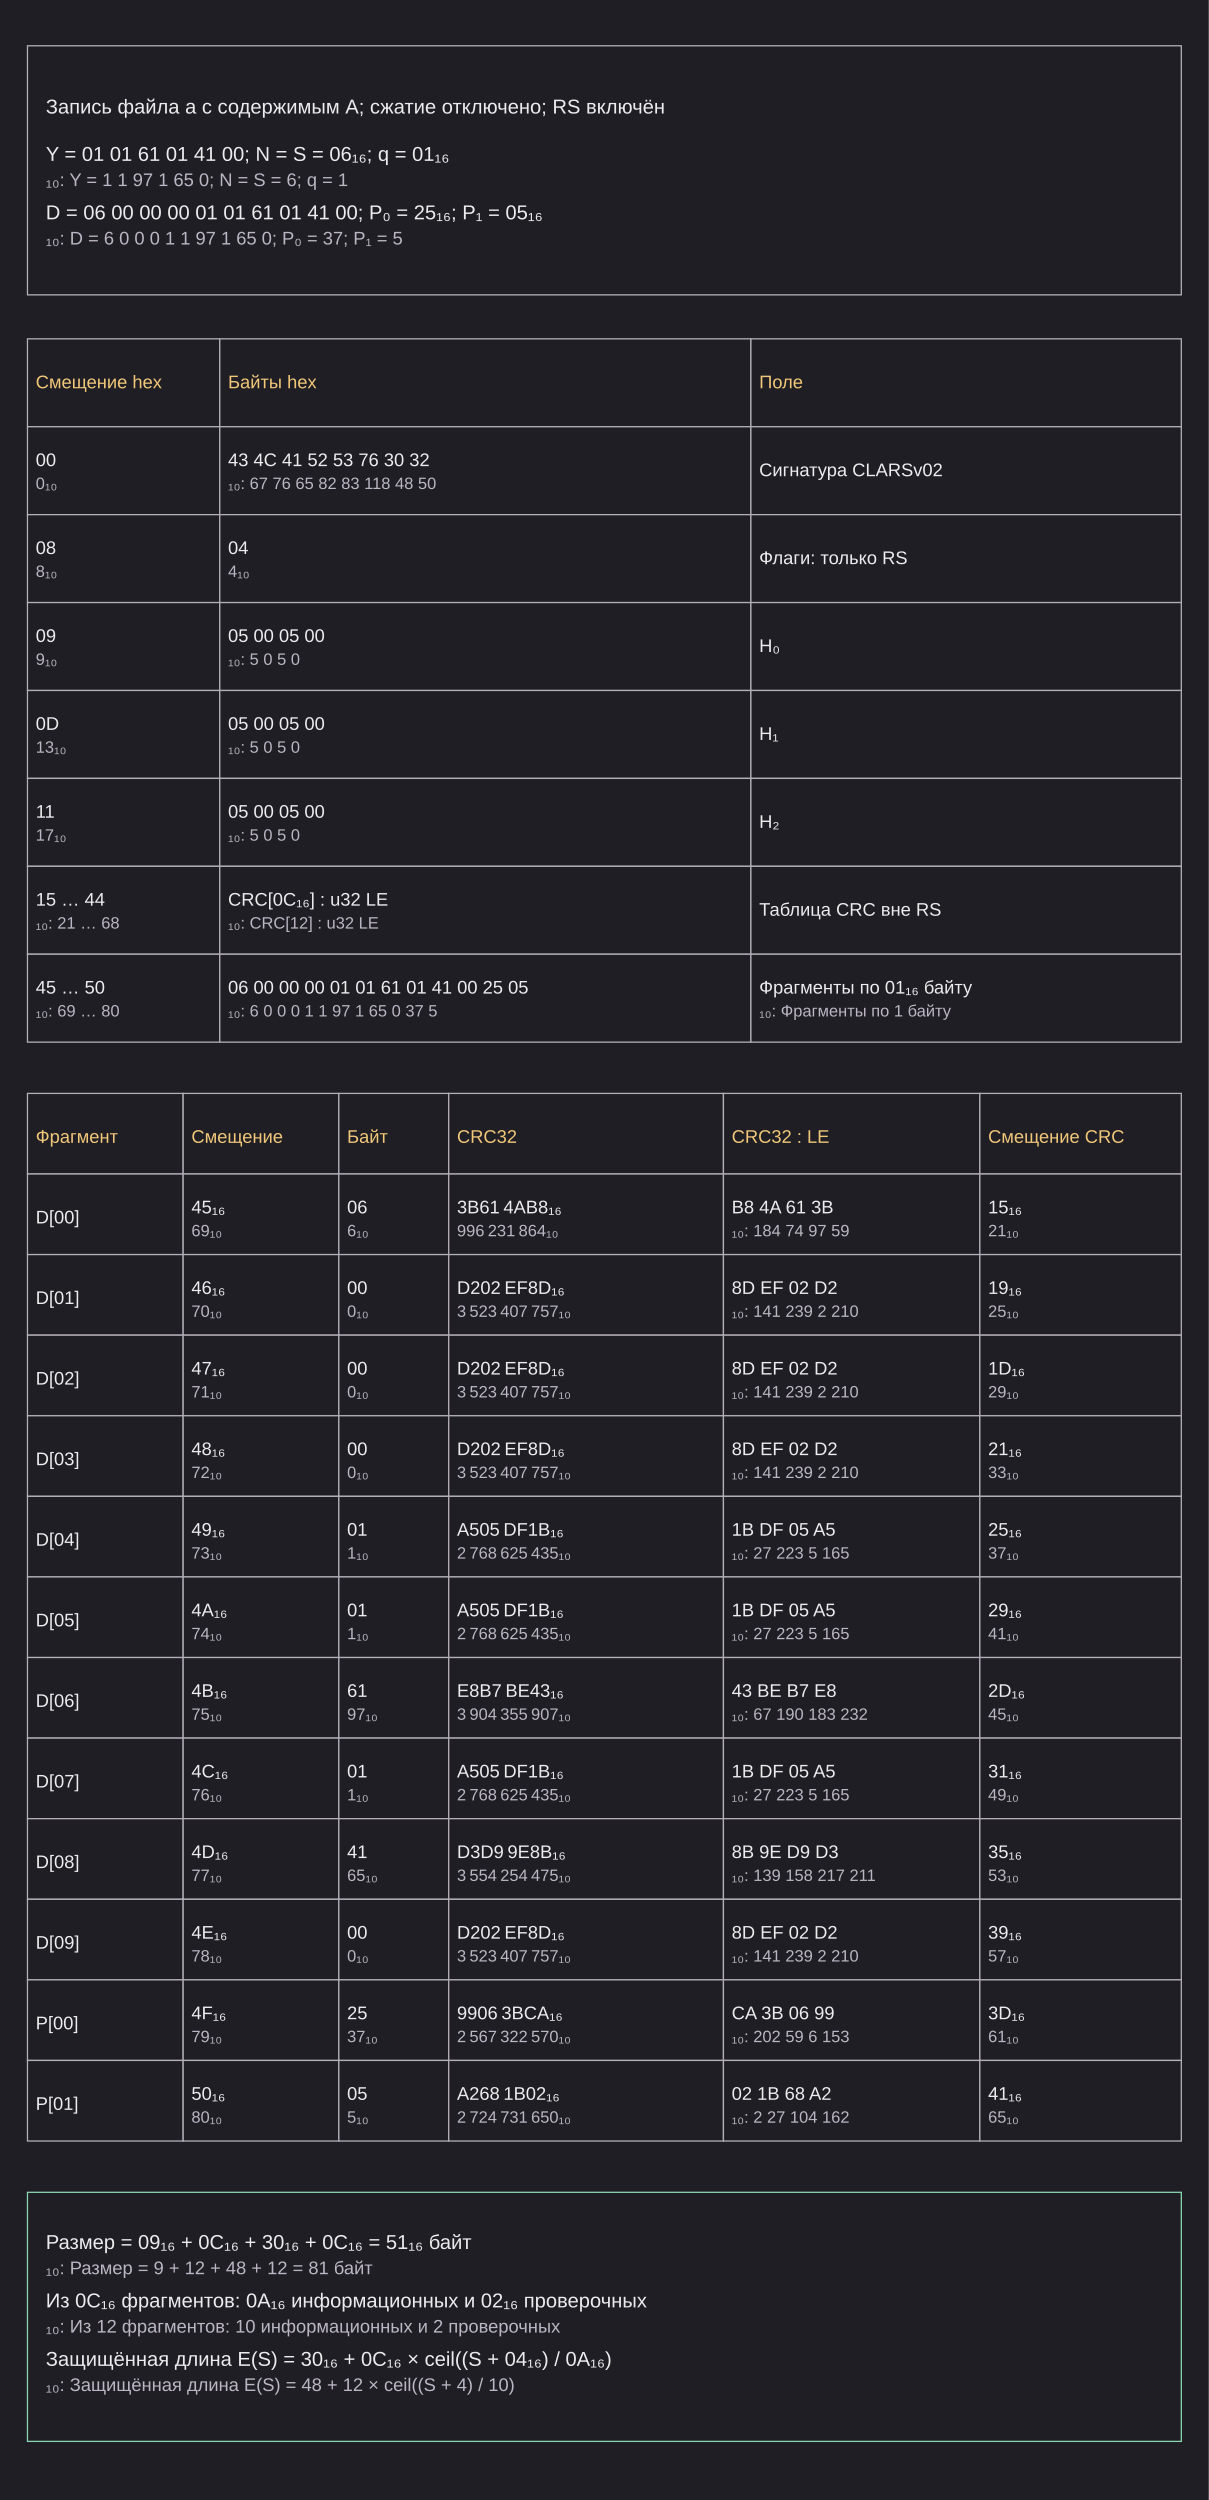
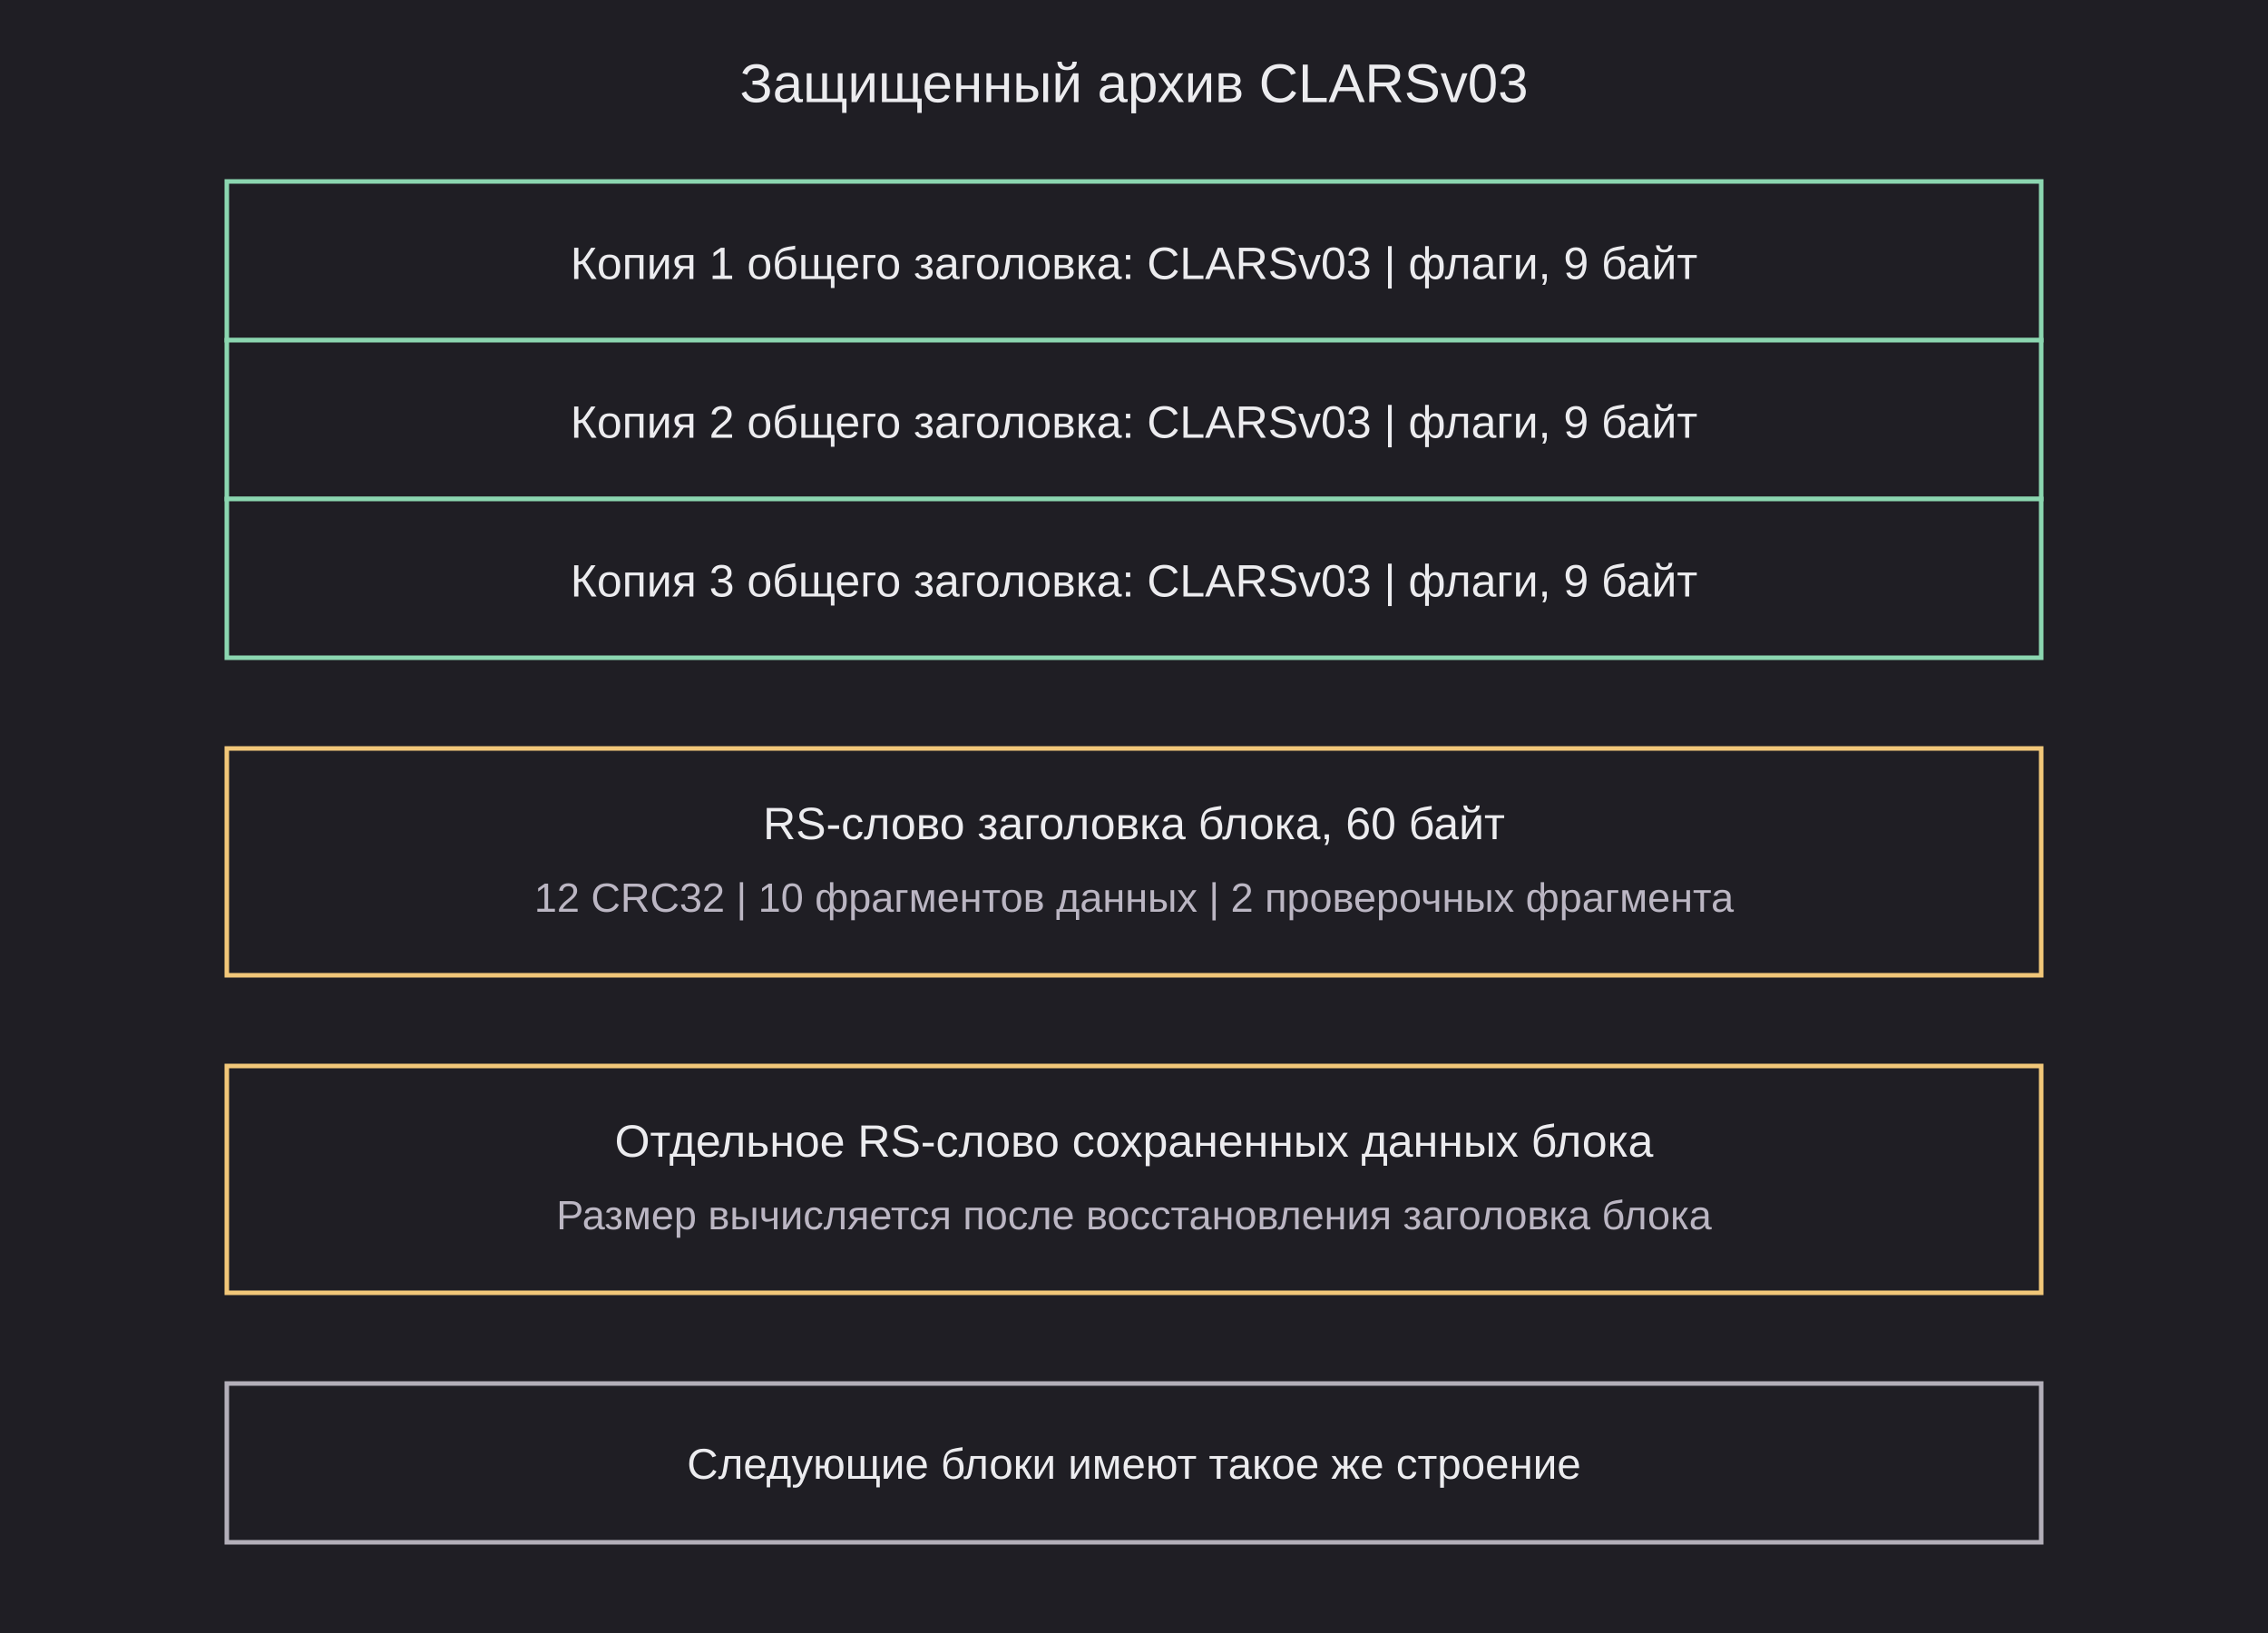
- <svg xmlns="http://www.w3.org/2000/svg" width="1320" height="2730.0" viewBox="0 0 1320 2730">
-   <defs>
-     <marker id="arrow" markerWidth="8" markerHeight="8" refX="7" refY="4" orient="auto">
-       <path d="M0,0 L8,4 L0,8 Z" fill="#b3afb9" />
-     </marker>
-   </defs>
-   <rect width="100%" height="100%" fill="#1f1e24" />
-   <rect x="30" y="50.0" width="1260" height="272.0" rx="0" fill="#1f1e24" stroke="#b3afb9" stroke-width="1.4" />
-   <text font-family="Arial" font-size="22" fill="#ececef" text-anchor="start">
-     <tspan x="50" y="124.0">Запись файла a с содержимым A; сжатие отключено; RS включён</tspan>
-     <tspan x="50" y="175.7">Y = 01 01 61 01 41 00; N = S = 06₁₆; q = 01₁₆</tspan>
-     <tspan x="50" y="203.2" font-size="20.0" fill="#bbb6c3">₁₀: Y = 1 1 97 1 65 0; N = S = 6; q = 1</tspan>
-     <tspan x="50" y="239.5">D = 06 00 00 00 01 01 61 01 41 00; P₀ = 25₁₆; P₁ = 05₁₆</tspan>
-     <tspan x="50" y="267.0" font-size="20.0" fill="#bbb6c3">₁₀: D = 6 0 0 0 1 1 97 1 65 0; P₀ = 37; P₁ = 5</tspan>
-   </text>
-   <rect x="30" y="370.0" width="210" height="96.0" rx="0" fill="#1f1e24" stroke="#b3afb9" stroke-width="1.4" />
-   <text font-family="Arial" font-size="20" fill="#f1c779" text-anchor="start">
-     <tspan x="39" y="424.0">Смещение hex</tspan>
-   </text>
-   <rect x="240" y="370.0" width="580" height="96.0" rx="0" fill="#1f1e24" stroke="#b3afb9" stroke-width="1.4" />
-   <text font-family="Arial" font-size="20" fill="#f1c779" text-anchor="start">
-     <tspan x="249" y="424.0">Байты hex</tspan>
-   </text>
-   <rect x="820" y="370.0" width="470" height="96.0" rx="0" fill="#1f1e24" stroke="#b3afb9" stroke-width="1.4" />
-   <text font-family="Arial" font-size="20" fill="#f1c779" text-anchor="start">
-     <tspan x="829" y="424.0">Поле</tspan>
-   </text>
-   <rect x="30" y="466.0" width="210" height="96.0" rx="0" fill="#1f1e24" stroke="#b3afb9" stroke-width="1.4" />
-   <text font-family="Arial" font-size="20" fill="#ececef" text-anchor="start">
-     <tspan x="39" y="509.0">00</tspan>
-     <tspan x="39" y="534.0" font-size="18.0" fill="#bbb6c3">0₁₀</tspan>
-   </text>
-   <rect x="240" y="466.0" width="580" height="96.0" rx="0" fill="#1f1e24" stroke="#b3afb9" stroke-width="1.4" />
-   <text font-family="Arial" font-size="20" fill="#ececef" text-anchor="start">
-     <tspan x="249" y="509.0">43 4C 41 52 53 76 30 32</tspan>
-     <tspan x="249" y="534.0" font-size="18.0" fill="#bbb6c3">₁₀: 67 76 65 82 83 118 48 50</tspan>
-   </text>
-   <rect x="820" y="466.0" width="470" height="96.0" rx="0" fill="#1f1e24" stroke="#b3afb9" stroke-width="1.4" />
-   <text font-family="Arial" font-size="20" fill="#ececef" text-anchor="start">
-     <tspan x="829" y="520.0">Сигнатура CLARSv02</tspan>
-   </text>
-   <rect x="30" y="562.0" width="210" height="96.0" rx="0" fill="#1f1e24" stroke="#b3afb9" stroke-width="1.4" />
-   <text font-family="Arial" font-size="20" fill="#ececef" text-anchor="start">
-     <tspan x="39" y="605.0">08</tspan>
-     <tspan x="39" y="630.0" font-size="18.0" fill="#bbb6c3">8₁₀</tspan>
-   </text>
-   <rect x="240" y="562.0" width="580" height="96.0" rx="0" fill="#1f1e24" stroke="#b3afb9" stroke-width="1.4" />
-   <text font-family="Arial" font-size="20" fill="#ececef" text-anchor="start">
-     <tspan x="249" y="605.0">04</tspan>
-     <tspan x="249" y="630.0" font-size="18.0" fill="#bbb6c3">4₁₀</tspan>
-   </text>
-   <rect x="820" y="562.0" width="470" height="96.0" rx="0" fill="#1f1e24" stroke="#b3afb9" stroke-width="1.4" />
-   <text font-family="Arial" font-size="20" fill="#ececef" text-anchor="start">
-     <tspan x="829" y="616.0">Флаги: только RS</tspan>
-   </text>
-   <rect x="30" y="658.0" width="210" height="96.0" rx="0" fill="#1f1e24" stroke="#b3afb9" stroke-width="1.4" />
-   <text font-family="Arial" font-size="20" fill="#ececef" text-anchor="start">
-     <tspan x="39" y="701.0">09</tspan>
-     <tspan x="39" y="726.0" font-size="18.0" fill="#bbb6c3">9₁₀</tspan>
-   </text>
-   <rect x="240" y="658.0" width="580" height="96.0" rx="0" fill="#1f1e24" stroke="#b3afb9" stroke-width="1.4" />
-   <text font-family="Arial" font-size="20" fill="#ececef" text-anchor="start">
-     <tspan x="249" y="701.0">05 00 05 00</tspan>
-     <tspan x="249" y="726.0" font-size="18.0" fill="#bbb6c3">₁₀: 5 0 5 0</tspan>
-   </text>
-   <rect x="820" y="658.0" width="470" height="96.0" rx="0" fill="#1f1e24" stroke="#b3afb9" stroke-width="1.4" />
-   <text font-family="Arial" font-size="20" fill="#ececef" text-anchor="start">
-     <tspan x="829" y="712.0">H₀</tspan>
-   </text>
-   <rect x="30" y="754.0" width="210" height="96.0" rx="0" fill="#1f1e24" stroke="#b3afb9" stroke-width="1.4" />
-   <text font-family="Arial" font-size="20" fill="#ececef" text-anchor="start">
-     <tspan x="39" y="797.0">0D</tspan>
-     <tspan x="39" y="822.0" font-size="18.0" fill="#bbb6c3">13₁₀</tspan>
-   </text>
-   <rect x="240" y="754.0" width="580" height="96.0" rx="0" fill="#1f1e24" stroke="#b3afb9" stroke-width="1.4" />
-   <text font-family="Arial" font-size="20" fill="#ececef" text-anchor="start">
-     <tspan x="249" y="797.0">05 00 05 00</tspan>
-     <tspan x="249" y="822.0" font-size="18.0" fill="#bbb6c3">₁₀: 5 0 5 0</tspan>
-   </text>
-   <rect x="820" y="754.0" width="470" height="96.0" rx="0" fill="#1f1e24" stroke="#b3afb9" stroke-width="1.4" />
-   <text font-family="Arial" font-size="20" fill="#ececef" text-anchor="start">
-     <tspan x="829" y="808.0">H₁</tspan>
-   </text>
-   <rect x="30" y="850.0" width="210" height="96.0" rx="0" fill="#1f1e24" stroke="#b3afb9" stroke-width="1.4" />
-   <text font-family="Arial" font-size="20" fill="#ececef" text-anchor="start">
-     <tspan x="39" y="893.0">11</tspan>
-     <tspan x="39" y="918.0" font-size="18.0" fill="#bbb6c3">17₁₀</tspan>
-   </text>
-   <rect x="240" y="850.0" width="580" height="96.0" rx="0" fill="#1f1e24" stroke="#b3afb9" stroke-width="1.4" />
-   <text font-family="Arial" font-size="20" fill="#ececef" text-anchor="start">
-     <tspan x="249" y="893.0">05 00 05 00</tspan>
-     <tspan x="249" y="918.0" font-size="18.0" fill="#bbb6c3">₁₀: 5 0 5 0</tspan>
-   </text>
-   <rect x="820" y="850.0" width="470" height="96.0" rx="0" fill="#1f1e24" stroke="#b3afb9" stroke-width="1.4" />
-   <text font-family="Arial" font-size="20" fill="#ececef" text-anchor="start">
-     <tspan x="829" y="904.0">H₂</tspan>
-   </text>
-   <rect x="30" y="946.0" width="210" height="96.0" rx="0" fill="#1f1e24" stroke="#b3afb9" stroke-width="1.4" />
-   <text font-family="Arial" font-size="20" fill="#ececef" text-anchor="start">
-     <tspan x="39" y="989.0">15 … 44</tspan>
-     <tspan x="39" y="1014.0" font-size="18.0" fill="#bbb6c3">₁₀: 21 … 68</tspan>
-   </text>
-   <rect x="240" y="946.0" width="580" height="96.0" rx="0" fill="#1f1e24" stroke="#b3afb9" stroke-width="1.4" />
-   <text font-family="Arial" font-size="20" fill="#ececef" text-anchor="start">
-     <tspan x="249" y="989.0">CRC[0C₁₆] : u32 LE</tspan>
-     <tspan x="249" y="1014.0" font-size="18.0" fill="#bbb6c3">₁₀: CRC[12] : u32 LE</tspan>
-   </text>
-   <rect x="820" y="946.0" width="470" height="96.0" rx="0" fill="#1f1e24" stroke="#b3afb9" stroke-width="1.4" />
-   <text font-family="Arial" font-size="20" fill="#ececef" text-anchor="start">
-     <tspan x="829" y="1000.0">Таблица CRC вне RS</tspan>
-   </text>
-   <rect x="30" y="1042.0" width="210" height="96.0" rx="0" fill="#1f1e24" stroke="#b3afb9" stroke-width="1.4" />
-   <text font-family="Arial" font-size="20" fill="#ececef" text-anchor="start">
-     <tspan x="39" y="1085.0">45 … 50</tspan>
-     <tspan x="39" y="1110.0" font-size="18.0" fill="#bbb6c3">₁₀: 69 … 80</tspan>
-   </text>
-   <rect x="240" y="1042.0" width="580" height="96.0" rx="0" fill="#1f1e24" stroke="#b3afb9" stroke-width="1.4" />
-   <text font-family="Arial" font-size="20" fill="#ececef" text-anchor="start">
-     <tspan x="249" y="1085.0">06 00 00 00 01 01 61 01 41 00 25 05</tspan>
-     <tspan x="249" y="1110.0" font-size="18.0" fill="#bbb6c3">₁₀: 6 0 0 0 1 1 97 1 65 0 37 5</tspan>
-   </text>
-   <rect x="820" y="1042.0" width="470" height="96.0" rx="0" fill="#1f1e24" stroke="#b3afb9" stroke-width="1.4" />
-   <text font-family="Arial" font-size="20" fill="#ececef" text-anchor="start">
-     <tspan x="829" y="1085.0">Фрагменты по 01₁₆ байту</tspan>
-     <tspan x="829" y="1110.0" font-size="18.0" fill="#bbb6c3">₁₀: Фрагменты по 1 байту</tspan>
-   </text>
-   <rect x="30" y="1194.0" width="170" height="88.0" rx="0" fill="#1f1e24" stroke="#b3afb9" stroke-width="1.4" />
-   <text font-family="Arial" font-size="20" fill="#f1c779" text-anchor="start">
-     <tspan x="39" y="1248.0">Фрагмент</tspan>
-   </text>
-   <rect x="200" y="1194.0" width="170" height="88.0" rx="0" fill="#1f1e24" stroke="#b3afb9" stroke-width="1.4" />
-   <text font-family="Arial" font-size="20" fill="#f1c779" text-anchor="start">
-     <tspan x="209" y="1248.0">Смещение</tspan>
-   </text>
-   <rect x="370" y="1194.0" width="120" height="88.0" rx="0" fill="#1f1e24" stroke="#b3afb9" stroke-width="1.4" />
-   <text font-family="Arial" font-size="20" fill="#f1c779" text-anchor="start">
-     <tspan x="379" y="1248.0">Байт</tspan>
-   </text>
-   <rect x="490" y="1194.0" width="300" height="88.0" rx="0" fill="#1f1e24" stroke="#b3afb9" stroke-width="1.4" />
-   <text font-family="Arial" font-size="20" fill="#f1c779" text-anchor="start">
-     <tspan x="499" y="1248.0">CRC32</tspan>
-   </text>
-   <rect x="790" y="1194.0" width="280" height="88.0" rx="0" fill="#1f1e24" stroke="#b3afb9" stroke-width="1.4" />
-   <text font-family="Arial" font-size="20" fill="#f1c779" text-anchor="start">
-     <tspan x="799" y="1248.0">CRC32 : LE</tspan>
-   </text>
-   <rect x="1070" y="1194.0" width="220" height="88.0" rx="0" fill="#1f1e24" stroke="#b3afb9" stroke-width="1.4" />
-   <text font-family="Arial" font-size="20" fill="#f1c779" text-anchor="start">
-     <tspan x="1079" y="1248.0">Смещение CRC</tspan>
-   </text>
-   <rect x="30" y="1282.0" width="170" height="88.0" rx="0" fill="#1f1e24" stroke="#b3afb9" stroke-width="1.4" />
-   <text font-family="Arial" font-size="20" fill="#ececef" text-anchor="start">
-     <tspan x="39" y="1336.0">D[00]</tspan>
-   </text>
-   <rect x="200" y="1282.0" width="170" height="88.0" rx="0" fill="#1f1e24" stroke="#b3afb9" stroke-width="1.4" />
-   <text font-family="Arial" font-size="20" fill="#ececef" text-anchor="start">
-     <tspan x="209" y="1325.0">45₁₆</tspan>
-     <tspan x="209" y="1350.0" font-size="18.0" fill="#bbb6c3">69₁₀</tspan>
-   </text>
-   <rect x="370" y="1282.0" width="120" height="88.0" rx="0" fill="#1f1e24" stroke="#b3afb9" stroke-width="1.4" />
-   <text font-family="Arial" font-size="20" fill="#ececef" text-anchor="start">
-     <tspan x="379" y="1325.0">06</tspan>
-     <tspan x="379" y="1350.0" font-size="18.0" fill="#bbb6c3">6₁₀</tspan>
-   </text>
-   <rect x="490" y="1282.0" width="300" height="88.0" rx="0" fill="#1f1e24" stroke="#b3afb9" stroke-width="1.4" />
-   <text font-family="Arial" font-size="20" fill="#ececef" text-anchor="start">
-     <tspan x="499" y="1325.0">3B61 4AB8₁₆</tspan>
-     <tspan x="499" y="1350.0" font-size="18.0" fill="#bbb6c3">996 231 864₁₀</tspan>
-   </text>
-   <rect x="790" y="1282.0" width="280" height="88.0" rx="0" fill="#1f1e24" stroke="#b3afb9" stroke-width="1.4" />
-   <text font-family="Arial" font-size="20" fill="#ececef" text-anchor="start">
-     <tspan x="799" y="1325.0">B8 4A 61 3B</tspan>
-     <tspan x="799" y="1350.0" font-size="18.0" fill="#bbb6c3">₁₀: 184 74 97 59</tspan>
-   </text>
-   <rect x="1070" y="1282.0" width="220" height="88.0" rx="0" fill="#1f1e24" stroke="#b3afb9" stroke-width="1.4" />
-   <text font-family="Arial" font-size="20" fill="#ececef" text-anchor="start">
-     <tspan x="1079" y="1325.0">15₁₆</tspan>
-     <tspan x="1079" y="1350.0" font-size="18.0" fill="#bbb6c3">21₁₀</tspan>
-   </text>
-   <rect x="30" y="1370.0" width="170" height="88.0" rx="0" fill="#1f1e24" stroke="#b3afb9" stroke-width="1.4" />
-   <text font-family="Arial" font-size="20" fill="#ececef" text-anchor="start">
-     <tspan x="39" y="1424.0">D[01]</tspan>
-   </text>
-   <rect x="200" y="1370.0" width="170" height="88.0" rx="0" fill="#1f1e24" stroke="#b3afb9" stroke-width="1.4" />
-   <text font-family="Arial" font-size="20" fill="#ececef" text-anchor="start">
-     <tspan x="209" y="1413.0">46₁₆</tspan>
-     <tspan x="209" y="1438.0" font-size="18.0" fill="#bbb6c3">70₁₀</tspan>
-   </text>
-   <rect x="370" y="1370.0" width="120" height="88.0" rx="0" fill="#1f1e24" stroke="#b3afb9" stroke-width="1.4" />
-   <text font-family="Arial" font-size="20" fill="#ececef" text-anchor="start">
-     <tspan x="379" y="1413.0">00</tspan>
-     <tspan x="379" y="1438.0" font-size="18.0" fill="#bbb6c3">0₁₀</tspan>
-   </text>
-   <rect x="490" y="1370.0" width="300" height="88.0" rx="0" fill="#1f1e24" stroke="#b3afb9" stroke-width="1.4" />
-   <text font-family="Arial" font-size="20" fill="#ececef" text-anchor="start">
-     <tspan x="499" y="1413.0">D202 EF8D₁₆</tspan>
-     <tspan x="499" y="1438.0" font-size="18.0" fill="#bbb6c3">3 523 407 757₁₀</tspan>
-   </text>
-   <rect x="790" y="1370.0" width="280" height="88.0" rx="0" fill="#1f1e24" stroke="#b3afb9" stroke-width="1.4" />
-   <text font-family="Arial" font-size="20" fill="#ececef" text-anchor="start">
-     <tspan x="799" y="1413.0">8D EF 02 D2</tspan>
-     <tspan x="799" y="1438.0" font-size="18.0" fill="#bbb6c3">₁₀: 141 239 2 210</tspan>
-   </text>
-   <rect x="1070" y="1370.0" width="220" height="88.0" rx="0" fill="#1f1e24" stroke="#b3afb9" stroke-width="1.4" />
-   <text font-family="Arial" font-size="20" fill="#ececef" text-anchor="start">
-     <tspan x="1079" y="1413.0">19₁₆</tspan>
-     <tspan x="1079" y="1438.0" font-size="18.0" fill="#bbb6c3">25₁₀</tspan>
-   </text>
-   <rect x="30" y="1458.0" width="170" height="88.0" rx="0" fill="#1f1e24" stroke="#b3afb9" stroke-width="1.4" />
-   <text font-family="Arial" font-size="20" fill="#ececef" text-anchor="start">
-     <tspan x="39" y="1512.0">D[02]</tspan>
-   </text>
-   <rect x="200" y="1458.0" width="170" height="88.0" rx="0" fill="#1f1e24" stroke="#b3afb9" stroke-width="1.4" />
-   <text font-family="Arial" font-size="20" fill="#ececef" text-anchor="start">
-     <tspan x="209" y="1501.0">47₁₆</tspan>
-     <tspan x="209" y="1526.0" font-size="18.0" fill="#bbb6c3">71₁₀</tspan>
-   </text>
-   <rect x="370" y="1458.0" width="120" height="88.0" rx="0" fill="#1f1e24" stroke="#b3afb9" stroke-width="1.4" />
-   <text font-family="Arial" font-size="20" fill="#ececef" text-anchor="start">
-     <tspan x="379" y="1501.0">00</tspan>
-     <tspan x="379" y="1526.0" font-size="18.0" fill="#bbb6c3">0₁₀</tspan>
-   </text>
-   <rect x="490" y="1458.0" width="300" height="88.0" rx="0" fill="#1f1e24" stroke="#b3afb9" stroke-width="1.4" />
-   <text font-family="Arial" font-size="20" fill="#ececef" text-anchor="start">
-     <tspan x="499" y="1501.0">D202 EF8D₁₆</tspan>
-     <tspan x="499" y="1526.0" font-size="18.0" fill="#bbb6c3">3 523 407 757₁₀</tspan>
-   </text>
-   <rect x="790" y="1458.0" width="280" height="88.0" rx="0" fill="#1f1e24" stroke="#b3afb9" stroke-width="1.4" />
-   <text font-family="Arial" font-size="20" fill="#ececef" text-anchor="start">
-     <tspan x="799" y="1501.0">8D EF 02 D2</tspan>
-     <tspan x="799" y="1526.0" font-size="18.0" fill="#bbb6c3">₁₀: 141 239 2 210</tspan>
-   </text>
-   <rect x="1070" y="1458.0" width="220" height="88.0" rx="0" fill="#1f1e24" stroke="#b3afb9" stroke-width="1.4" />
-   <text font-family="Arial" font-size="20" fill="#ececef" text-anchor="start">
-     <tspan x="1079" y="1501.0">1D₁₆</tspan>
-     <tspan x="1079" y="1526.0" font-size="18.0" fill="#bbb6c3">29₁₀</tspan>
-   </text>
-   <rect x="30" y="1546.0" width="170" height="88.0" rx="0" fill="#1f1e24" stroke="#b3afb9" stroke-width="1.4" />
-   <text font-family="Arial" font-size="20" fill="#ececef" text-anchor="start">
-     <tspan x="39" y="1600.0">D[03]</tspan>
-   </text>
-   <rect x="200" y="1546.0" width="170" height="88.0" rx="0" fill="#1f1e24" stroke="#b3afb9" stroke-width="1.4" />
-   <text font-family="Arial" font-size="20" fill="#ececef" text-anchor="start">
-     <tspan x="209" y="1589.0">48₁₆</tspan>
-     <tspan x="209" y="1614.0" font-size="18.0" fill="#bbb6c3">72₁₀</tspan>
-   </text>
-   <rect x="370" y="1546.0" width="120" height="88.0" rx="0" fill="#1f1e24" stroke="#b3afb9" stroke-width="1.4" />
-   <text font-family="Arial" font-size="20" fill="#ececef" text-anchor="start">
-     <tspan x="379" y="1589.0">00</tspan>
-     <tspan x="379" y="1614.0" font-size="18.0" fill="#bbb6c3">0₁₀</tspan>
-   </text>
-   <rect x="490" y="1546.0" width="300" height="88.0" rx="0" fill="#1f1e24" stroke="#b3afb9" stroke-width="1.4" />
-   <text font-family="Arial" font-size="20" fill="#ececef" text-anchor="start">
-     <tspan x="499" y="1589.0">D202 EF8D₁₆</tspan>
-     <tspan x="499" y="1614.0" font-size="18.0" fill="#bbb6c3">3 523 407 757₁₀</tspan>
-   </text>
-   <rect x="790" y="1546.0" width="280" height="88.0" rx="0" fill="#1f1e24" stroke="#b3afb9" stroke-width="1.4" />
-   <text font-family="Arial" font-size="20" fill="#ececef" text-anchor="start">
-     <tspan x="799" y="1589.0">8D EF 02 D2</tspan>
-     <tspan x="799" y="1614.0" font-size="18.0" fill="#bbb6c3">₁₀: 141 239 2 210</tspan>
-   </text>
-   <rect x="1070" y="1546.0" width="220" height="88.0" rx="0" fill="#1f1e24" stroke="#b3afb9" stroke-width="1.4" />
-   <text font-family="Arial" font-size="20" fill="#ececef" text-anchor="start">
-     <tspan x="1079" y="1589.0">21₁₆</tspan>
-     <tspan x="1079" y="1614.0" font-size="18.0" fill="#bbb6c3">33₁₀</tspan>
-   </text>
-   <rect x="30" y="1634.0" width="170" height="88.0" rx="0" fill="#1f1e24" stroke="#b3afb9" stroke-width="1.4" />
-   <text font-family="Arial" font-size="20" fill="#ececef" text-anchor="start">
-     <tspan x="39" y="1688.0">D[04]</tspan>
-   </text>
-   <rect x="200" y="1634.0" width="170" height="88.0" rx="0" fill="#1f1e24" stroke="#b3afb9" stroke-width="1.4" />
-   <text font-family="Arial" font-size="20" fill="#ececef" text-anchor="start">
-     <tspan x="209" y="1677.0">49₁₆</tspan>
-     <tspan x="209" y="1702.0" font-size="18.0" fill="#bbb6c3">73₁₀</tspan>
-   </text>
-   <rect x="370" y="1634.0" width="120" height="88.0" rx="0" fill="#1f1e24" stroke="#b3afb9" stroke-width="1.4" />
-   <text font-family="Arial" font-size="20" fill="#ececef" text-anchor="start">
-     <tspan x="379" y="1677.0">01</tspan>
-     <tspan x="379" y="1702.0" font-size="18.0" fill="#bbb6c3">1₁₀</tspan>
-   </text>
-   <rect x="490" y="1634.0" width="300" height="88.0" rx="0" fill="#1f1e24" stroke="#b3afb9" stroke-width="1.4" />
-   <text font-family="Arial" font-size="20" fill="#ececef" text-anchor="start">
-     <tspan x="499" y="1677.0">A505 DF1B₁₆</tspan>
-     <tspan x="499" y="1702.0" font-size="18.0" fill="#bbb6c3">2 768 625 435₁₀</tspan>
-   </text>
-   <rect x="790" y="1634.0" width="280" height="88.0" rx="0" fill="#1f1e24" stroke="#b3afb9" stroke-width="1.4" />
-   <text font-family="Arial" font-size="20" fill="#ececef" text-anchor="start">
-     <tspan x="799" y="1677.0">1B DF 05 A5</tspan>
-     <tspan x="799" y="1702.0" font-size="18.0" fill="#bbb6c3">₁₀: 27 223 5 165</tspan>
-   </text>
-   <rect x="1070" y="1634.0" width="220" height="88.0" rx="0" fill="#1f1e24" stroke="#b3afb9" stroke-width="1.4" />
-   <text font-family="Arial" font-size="20" fill="#ececef" text-anchor="start">
-     <tspan x="1079" y="1677.0">25₁₆</tspan>
-     <tspan x="1079" y="1702.0" font-size="18.0" fill="#bbb6c3">37₁₀</tspan>
-   </text>
-   <rect x="30" y="1722.0" width="170" height="88.0" rx="0" fill="#1f1e24" stroke="#b3afb9" stroke-width="1.4" />
-   <text font-family="Arial" font-size="20" fill="#ececef" text-anchor="start">
-     <tspan x="39" y="1776.0">D[05]</tspan>
-   </text>
-   <rect x="200" y="1722.0" width="170" height="88.0" rx="0" fill="#1f1e24" stroke="#b3afb9" stroke-width="1.4" />
-   <text font-family="Arial" font-size="20" fill="#ececef" text-anchor="start">
-     <tspan x="209" y="1765.0">4A₁₆</tspan>
-     <tspan x="209" y="1790.0" font-size="18.0" fill="#bbb6c3">74₁₀</tspan>
-   </text>
-   <rect x="370" y="1722.0" width="120" height="88.0" rx="0" fill="#1f1e24" stroke="#b3afb9" stroke-width="1.4" />
-   <text font-family="Arial" font-size="20" fill="#ececef" text-anchor="start">
-     <tspan x="379" y="1765.0">01</tspan>
-     <tspan x="379" y="1790.0" font-size="18.0" fill="#bbb6c3">1₁₀</tspan>
-   </text>
-   <rect x="490" y="1722.0" width="300" height="88.0" rx="0" fill="#1f1e24" stroke="#b3afb9" stroke-width="1.4" />
-   <text font-family="Arial" font-size="20" fill="#ececef" text-anchor="start">
-     <tspan x="499" y="1765.0">A505 DF1B₁₆</tspan>
-     <tspan x="499" y="1790.0" font-size="18.0" fill="#bbb6c3">2 768 625 435₁₀</tspan>
-   </text>
-   <rect x="790" y="1722.0" width="280" height="88.0" rx="0" fill="#1f1e24" stroke="#b3afb9" stroke-width="1.4" />
-   <text font-family="Arial" font-size="20" fill="#ececef" text-anchor="start">
-     <tspan x="799" y="1765.0">1B DF 05 A5</tspan>
-     <tspan x="799" y="1790.0" font-size="18.0" fill="#bbb6c3">₁₀: 27 223 5 165</tspan>
-   </text>
-   <rect x="1070" y="1722.0" width="220" height="88.0" rx="0" fill="#1f1e24" stroke="#b3afb9" stroke-width="1.4" />
-   <text font-family="Arial" font-size="20" fill="#ececef" text-anchor="start">
-     <tspan x="1079" y="1765.0">29₁₆</tspan>
-     <tspan x="1079" y="1790.0" font-size="18.0" fill="#bbb6c3">41₁₀</tspan>
-   </text>
-   <rect x="30" y="1810.0" width="170" height="88.0" rx="0" fill="#1f1e24" stroke="#b3afb9" stroke-width="1.4" />
-   <text font-family="Arial" font-size="20" fill="#ececef" text-anchor="start">
-     <tspan x="39" y="1864.0">D[06]</tspan>
-   </text>
-   <rect x="200" y="1810.0" width="170" height="88.0" rx="0" fill="#1f1e24" stroke="#b3afb9" stroke-width="1.4" />
-   <text font-family="Arial" font-size="20" fill="#ececef" text-anchor="start">
-     <tspan x="209" y="1853.0">4B₁₆</tspan>
-     <tspan x="209" y="1878.0" font-size="18.0" fill="#bbb6c3">75₁₀</tspan>
-   </text>
-   <rect x="370" y="1810.0" width="120" height="88.0" rx="0" fill="#1f1e24" stroke="#b3afb9" stroke-width="1.4" />
-   <text font-family="Arial" font-size="20" fill="#ececef" text-anchor="start">
-     <tspan x="379" y="1853.0">61</tspan>
-     <tspan x="379" y="1878.0" font-size="18.0" fill="#bbb6c3">97₁₀</tspan>
-   </text>
-   <rect x="490" y="1810.0" width="300" height="88.0" rx="0" fill="#1f1e24" stroke="#b3afb9" stroke-width="1.4" />
-   <text font-family="Arial" font-size="20" fill="#ececef" text-anchor="start">
-     <tspan x="499" y="1853.0">E8B7 BE43₁₆</tspan>
-     <tspan x="499" y="1878.0" font-size="18.0" fill="#bbb6c3">3 904 355 907₁₀</tspan>
-   </text>
-   <rect x="790" y="1810.0" width="280" height="88.0" rx="0" fill="#1f1e24" stroke="#b3afb9" stroke-width="1.4" />
-   <text font-family="Arial" font-size="20" fill="#ececef" text-anchor="start">
-     <tspan x="799" y="1853.0">43 BE B7 E8</tspan>
-     <tspan x="799" y="1878.0" font-size="18.0" fill="#bbb6c3">₁₀: 67 190 183 232</tspan>
-   </text>
-   <rect x="1070" y="1810.0" width="220" height="88.0" rx="0" fill="#1f1e24" stroke="#b3afb9" stroke-width="1.4" />
-   <text font-family="Arial" font-size="20" fill="#ececef" text-anchor="start">
-     <tspan x="1079" y="1853.0">2D₁₆</tspan>
-     <tspan x="1079" y="1878.0" font-size="18.0" fill="#bbb6c3">45₁₀</tspan>
-   </text>
-   <rect x="30" y="1898.0" width="170" height="88.0" rx="0" fill="#1f1e24" stroke="#b3afb9" stroke-width="1.4" />
-   <text font-family="Arial" font-size="20" fill="#ececef" text-anchor="start">
-     <tspan x="39" y="1952.0">D[07]</tspan>
-   </text>
-   <rect x="200" y="1898.0" width="170" height="88.0" rx="0" fill="#1f1e24" stroke="#b3afb9" stroke-width="1.4" />
-   <text font-family="Arial" font-size="20" fill="#ececef" text-anchor="start">
-     <tspan x="209" y="1941.0">4C₁₆</tspan>
-     <tspan x="209" y="1966.0" font-size="18.0" fill="#bbb6c3">76₁₀</tspan>
-   </text>
-   <rect x="370" y="1898.0" width="120" height="88.0" rx="0" fill="#1f1e24" stroke="#b3afb9" stroke-width="1.4" />
-   <text font-family="Arial" font-size="20" fill="#ececef" text-anchor="start">
-     <tspan x="379" y="1941.0">01</tspan>
-     <tspan x="379" y="1966.0" font-size="18.0" fill="#bbb6c3">1₁₀</tspan>
-   </text>
-   <rect x="490" y="1898.0" width="300" height="88.0" rx="0" fill="#1f1e24" stroke="#b3afb9" stroke-width="1.4" />
-   <text font-family="Arial" font-size="20" fill="#ececef" text-anchor="start">
-     <tspan x="499" y="1941.0">A505 DF1B₁₆</tspan>
-     <tspan x="499" y="1966.0" font-size="18.0" fill="#bbb6c3">2 768 625 435₁₀</tspan>
-   </text>
-   <rect x="790" y="1898.0" width="280" height="88.0" rx="0" fill="#1f1e24" stroke="#b3afb9" stroke-width="1.4" />
-   <text font-family="Arial" font-size="20" fill="#ececef" text-anchor="start">
-     <tspan x="799" y="1941.0">1B DF 05 A5</tspan>
-     <tspan x="799" y="1966.0" font-size="18.0" fill="#bbb6c3">₁₀: 27 223 5 165</tspan>
-   </text>
-   <rect x="1070" y="1898.0" width="220" height="88.0" rx="0" fill="#1f1e24" stroke="#b3afb9" stroke-width="1.4" />
-   <text font-family="Arial" font-size="20" fill="#ececef" text-anchor="start">
-     <tspan x="1079" y="1941.0">31₁₆</tspan>
-     <tspan x="1079" y="1966.0" font-size="18.0" fill="#bbb6c3">49₁₀</tspan>
-   </text>
-   <rect x="30" y="1986.0" width="170" height="88.0" rx="0" fill="#1f1e24" stroke="#b3afb9" stroke-width="1.4" />
-   <text font-family="Arial" font-size="20" fill="#ececef" text-anchor="start">
-     <tspan x="39" y="2040.0">D[08]</tspan>
-   </text>
-   <rect x="200" y="1986.0" width="170" height="88.0" rx="0" fill="#1f1e24" stroke="#b3afb9" stroke-width="1.4" />
-   <text font-family="Arial" font-size="20" fill="#ececef" text-anchor="start">
-     <tspan x="209" y="2029.0">4D₁₆</tspan>
-     <tspan x="209" y="2054.0" font-size="18.0" fill="#bbb6c3">77₁₀</tspan>
-   </text>
-   <rect x="370" y="1986.0" width="120" height="88.0" rx="0" fill="#1f1e24" stroke="#b3afb9" stroke-width="1.4" />
-   <text font-family="Arial" font-size="20" fill="#ececef" text-anchor="start">
-     <tspan x="379" y="2029.0">41</tspan>
-     <tspan x="379" y="2054.0" font-size="18.0" fill="#bbb6c3">65₁₀</tspan>
-   </text>
-   <rect x="490" y="1986.0" width="300" height="88.0" rx="0" fill="#1f1e24" stroke="#b3afb9" stroke-width="1.4" />
-   <text font-family="Arial" font-size="20" fill="#ececef" text-anchor="start">
-     <tspan x="499" y="2029.0">D3D9 9E8B₁₆</tspan>
-     <tspan x="499" y="2054.0" font-size="18.0" fill="#bbb6c3">3 554 254 475₁₀</tspan>
-   </text>
-   <rect x="790" y="1986.0" width="280" height="88.0" rx="0" fill="#1f1e24" stroke="#b3afb9" stroke-width="1.4" />
-   <text font-family="Arial" font-size="20" fill="#ececef" text-anchor="start">
-     <tspan x="799" y="2029.0">8B 9E D9 D3</tspan>
-     <tspan x="799" y="2054.0" font-size="18.0" fill="#bbb6c3">₁₀: 139 158 217 211</tspan>
-   </text>
-   <rect x="1070" y="1986.0" width="220" height="88.0" rx="0" fill="#1f1e24" stroke="#b3afb9" stroke-width="1.4" />
-   <text font-family="Arial" font-size="20" fill="#ececef" text-anchor="start">
-     <tspan x="1079" y="2029.0">35₁₆</tspan>
-     <tspan x="1079" y="2054.0" font-size="18.0" fill="#bbb6c3">53₁₀</tspan>
-   </text>
-   <rect x="30" y="2074.0" width="170" height="88.0" rx="0" fill="#1f1e24" stroke="#b3afb9" stroke-width="1.4" />
-   <text font-family="Arial" font-size="20" fill="#ececef" text-anchor="start">
-     <tspan x="39" y="2128.0">D[09]</tspan>
-   </text>
-   <rect x="200" y="2074.0" width="170" height="88.0" rx="0" fill="#1f1e24" stroke="#b3afb9" stroke-width="1.4" />
-   <text font-family="Arial" font-size="20" fill="#ececef" text-anchor="start">
-     <tspan x="209" y="2117.0">4E₁₆</tspan>
-     <tspan x="209" y="2142.0" font-size="18.0" fill="#bbb6c3">78₁₀</tspan>
-   </text>
-   <rect x="370" y="2074.0" width="120" height="88.0" rx="0" fill="#1f1e24" stroke="#b3afb9" stroke-width="1.4" />
-   <text font-family="Arial" font-size="20" fill="#ececef" text-anchor="start">
-     <tspan x="379" y="2117.0">00</tspan>
-     <tspan x="379" y="2142.0" font-size="18.0" fill="#bbb6c3">0₁₀</tspan>
-   </text>
-   <rect x="490" y="2074.0" width="300" height="88.0" rx="0" fill="#1f1e24" stroke="#b3afb9" stroke-width="1.4" />
-   <text font-family="Arial" font-size="20" fill="#ececef" text-anchor="start">
-     <tspan x="499" y="2117.0">D202 EF8D₁₆</tspan>
-     <tspan x="499" y="2142.0" font-size="18.0" fill="#bbb6c3">3 523 407 757₁₀</tspan>
-   </text>
-   <rect x="790" y="2074.0" width="280" height="88.0" rx="0" fill="#1f1e24" stroke="#b3afb9" stroke-width="1.4" />
-   <text font-family="Arial" font-size="20" fill="#ececef" text-anchor="start">
-     <tspan x="799" y="2117.0">8D EF 02 D2</tspan>
-     <tspan x="799" y="2142.0" font-size="18.0" fill="#bbb6c3">₁₀: 141 239 2 210</tspan>
-   </text>
-   <rect x="1070" y="2074.0" width="220" height="88.0" rx="0" fill="#1f1e24" stroke="#b3afb9" stroke-width="1.4" />
-   <text font-family="Arial" font-size="20" fill="#ececef" text-anchor="start">
-     <tspan x="1079" y="2117.0">39₁₆</tspan>
-     <tspan x="1079" y="2142.0" font-size="18.0" fill="#bbb6c3">57₁₀</tspan>
-   </text>
-   <rect x="30" y="2162.0" width="170" height="88.0" rx="0" fill="#1f1e24" stroke="#b3afb9" stroke-width="1.4" />
-   <text font-family="Arial" font-size="20" fill="#ececef" text-anchor="start">
-     <tspan x="39" y="2216.0">P[00]</tspan>
-   </text>
-   <rect x="200" y="2162.0" width="170" height="88.0" rx="0" fill="#1f1e24" stroke="#b3afb9" stroke-width="1.4" />
-   <text font-family="Arial" font-size="20" fill="#ececef" text-anchor="start">
-     <tspan x="209" y="2205.0">4F₁₆</tspan>
-     <tspan x="209" y="2230.0" font-size="18.0" fill="#bbb6c3">79₁₀</tspan>
-   </text>
-   <rect x="370" y="2162.0" width="120" height="88.0" rx="0" fill="#1f1e24" stroke="#b3afb9" stroke-width="1.4" />
-   <text font-family="Arial" font-size="20" fill="#ececef" text-anchor="start">
-     <tspan x="379" y="2205.0">25</tspan>
-     <tspan x="379" y="2230.0" font-size="18.0" fill="#bbb6c3">37₁₀</tspan>
-   </text>
-   <rect x="490" y="2162.0" width="300" height="88.0" rx="0" fill="#1f1e24" stroke="#b3afb9" stroke-width="1.4" />
-   <text font-family="Arial" font-size="20" fill="#ececef" text-anchor="start">
-     <tspan x="499" y="2205.0">9906 3BCA₁₆</tspan>
-     <tspan x="499" y="2230.0" font-size="18.0" fill="#bbb6c3">2 567 322 570₁₀</tspan>
-   </text>
-   <rect x="790" y="2162.0" width="280" height="88.0" rx="0" fill="#1f1e24" stroke="#b3afb9" stroke-width="1.4" />
-   <text font-family="Arial" font-size="20" fill="#ececef" text-anchor="start">
-     <tspan x="799" y="2205.0">CA 3B 06 99</tspan>
-     <tspan x="799" y="2230.0" font-size="18.0" fill="#bbb6c3">₁₀: 202 59 6 153</tspan>
-   </text>
-   <rect x="1070" y="2162.0" width="220" height="88.0" rx="0" fill="#1f1e24" stroke="#b3afb9" stroke-width="1.4" />
-   <text font-family="Arial" font-size="20" fill="#ececef" text-anchor="start">
-     <tspan x="1079" y="2205.0">3D₁₆</tspan>
-     <tspan x="1079" y="2230.0" font-size="18.0" fill="#bbb6c3">61₁₀</tspan>
-   </text>
-   <rect x="30" y="2250.0" width="170" height="88.0" rx="0" fill="#1f1e24" stroke="#b3afb9" stroke-width="1.4" />
-   <text font-family="Arial" font-size="20" fill="#ececef" text-anchor="start">
-     <tspan x="39" y="2304.0">P[01]</tspan>
-   </text>
-   <rect x="200" y="2250.0" width="170" height="88.0" rx="0" fill="#1f1e24" stroke="#b3afb9" stroke-width="1.4" />
-   <text font-family="Arial" font-size="20" fill="#ececef" text-anchor="start">
-     <tspan x="209" y="2293.0">50₁₆</tspan>
-     <tspan x="209" y="2318.0" font-size="18.0" fill="#bbb6c3">80₁₀</tspan>
-   </text>
-   <rect x="370" y="2250.0" width="120" height="88.0" rx="0" fill="#1f1e24" stroke="#b3afb9" stroke-width="1.4" />
-   <text font-family="Arial" font-size="20" fill="#ececef" text-anchor="start">
-     <tspan x="379" y="2293.0">05</tspan>
-     <tspan x="379" y="2318.0" font-size="18.0" fill="#bbb6c3">5₁₀</tspan>
-   </text>
-   <rect x="490" y="2250.0" width="300" height="88.0" rx="0" fill="#1f1e24" stroke="#b3afb9" stroke-width="1.4" />
-   <text font-family="Arial" font-size="20" fill="#ececef" text-anchor="start">
-     <tspan x="499" y="2293.0">A268 1B02₁₆</tspan>
-     <tspan x="499" y="2318.0" font-size="18.0" fill="#bbb6c3">2 724 731 650₁₀</tspan>
-   </text>
-   <rect x="790" y="2250.0" width="280" height="88.0" rx="0" fill="#1f1e24" stroke="#b3afb9" stroke-width="1.4" />
-   <text font-family="Arial" font-size="20" fill="#ececef" text-anchor="start">
-     <tspan x="799" y="2293.0">02 1B 68 A2</tspan>
-     <tspan x="799" y="2318.0" font-size="18.0" fill="#bbb6c3">₁₀: 2 27 104 162</tspan>
-   </text>
-   <rect x="1070" y="2250.0" width="220" height="88.0" rx="0" fill="#1f1e24" stroke="#b3afb9" stroke-width="1.4" />
-   <text font-family="Arial" font-size="20" fill="#ececef" text-anchor="start">
-     <tspan x="1079" y="2293.0">41₁₆</tspan>
-     <tspan x="1079" y="2318.0" font-size="18.0" fill="#bbb6c3">65₁₀</tspan>
-   </text>
-   <rect x="30" y="2394.0" width="1260" height="272.0" rx="0" fill="#1f1e24" stroke="#8bd6b0" stroke-width="1.4" />
-   <text font-family="Arial" font-size="22" fill="#ececef" text-anchor="start">
-     <tspan x="50" y="2455.9">Размер = 09₁₆ + 0C₁₆ + 30₁₆ + 0C₁₆ = 51₁₆ байт</tspan>
-     <tspan x="50" y="2483.4" font-size="20.0" fill="#bbb6c3">₁₀: Размер = 9 + 12 + 48 + 12 = 81 байт</tspan>
-     <tspan x="50" y="2519.7">Из 0C₁₆ фрагментов: 0A₁₆ информационных и 02₁₆ проверочных</tspan>
-     <tspan x="50" y="2547.2" font-size="20.0" fill="#bbb6c3">₁₀: Из 12 фрагментов: 10 информационных и 2 проверочных</tspan>
-     <tspan x="50" y="2583.5">Защищённая длина E(S) = 30₁₆ + 0C₁₆ × ceil((S + 04₁₆) / 0A₁₆)</tspan>
-     <tspan x="50" y="2611.0" font-size="20.0" fill="#bbb6c3">₁₀: Защищённая длина E(S) = 48 + 12 × ceil((S + 4) / 10)</tspan>
-   </text>
+ <svg xmlns="http://www.w3.org/2000/svg" width="1000" height="720" viewBox="0 0 1000 720" role="img">
+   <rect width="1000" height="720" fill="#1f1e24" />
+   <text x="500" y="45" text-anchor="middle" font-family="Arial" font-size="24" fill="#ececef">Защищенный архив CLARSv03</text>
+   <rect x="100" y="80" width="800" height="70" fill="#1f1e24" stroke="#8bd6b0" stroke-width="2" />
+   <text x="500" y="123" text-anchor="middle" font-family="Arial" font-size="20" fill="#ececef">Копия 1 общего заголовка: CLARSv03 | флаги, 9 байт</text>
+   <rect x="100" y="150" width="800" height="70" fill="#1f1e24" stroke="#8bd6b0" stroke-width="2" />
+   <text x="500" y="193" text-anchor="middle" font-family="Arial" font-size="20" fill="#ececef">Копия 2 общего заголовка: CLARSv03 | флаги, 9 байт</text>
+   <rect x="100" y="220" width="800" height="70" fill="#1f1e24" stroke="#8bd6b0" stroke-width="2" />
+   <text x="500" y="263" text-anchor="middle" font-family="Arial" font-size="20" fill="#ececef">Копия 3 общего заголовка: CLARSv03 | флаги, 9 байт</text>
+   <rect x="100" y="330" width="800" height="100" fill="#1f1e24" stroke="#f1c779" stroke-width="2" />
+   <text x="500" y="370" text-anchor="middle" font-family="Arial" font-size="20" fill="#ececef">RS-слово заголовка блока, 60 байт</text>
+   <text x="500" y="402" text-anchor="middle" font-family="Arial" font-size="18" fill="#bbb6c3">12 CRC32 | 10 фрагментов данных | 2 проверочных фрагмента</text>
+   <rect x="100" y="470" width="800" height="100" fill="#1f1e24" stroke="#f1c779" stroke-width="2" />
+   <text x="500" y="510" text-anchor="middle" font-family="Arial" font-size="20" fill="#ececef">Отдельное RS-слово сохраненных данных блока</text>
+   <text x="500" y="542" text-anchor="middle" font-family="Arial" font-size="18" fill="#bbb6c3">Размер вычисляется после восстановления заголовка блока</text>
+   <rect x="100" y="610" width="800" height="70" fill="#1f1e24" stroke="#b3afb9" stroke-width="2" />
+   <text x="500" y="652" text-anchor="middle" font-family="Arial" font-size="19" fill="#ececef">Следующие блоки имеют такое же строение</text>
</svg>
